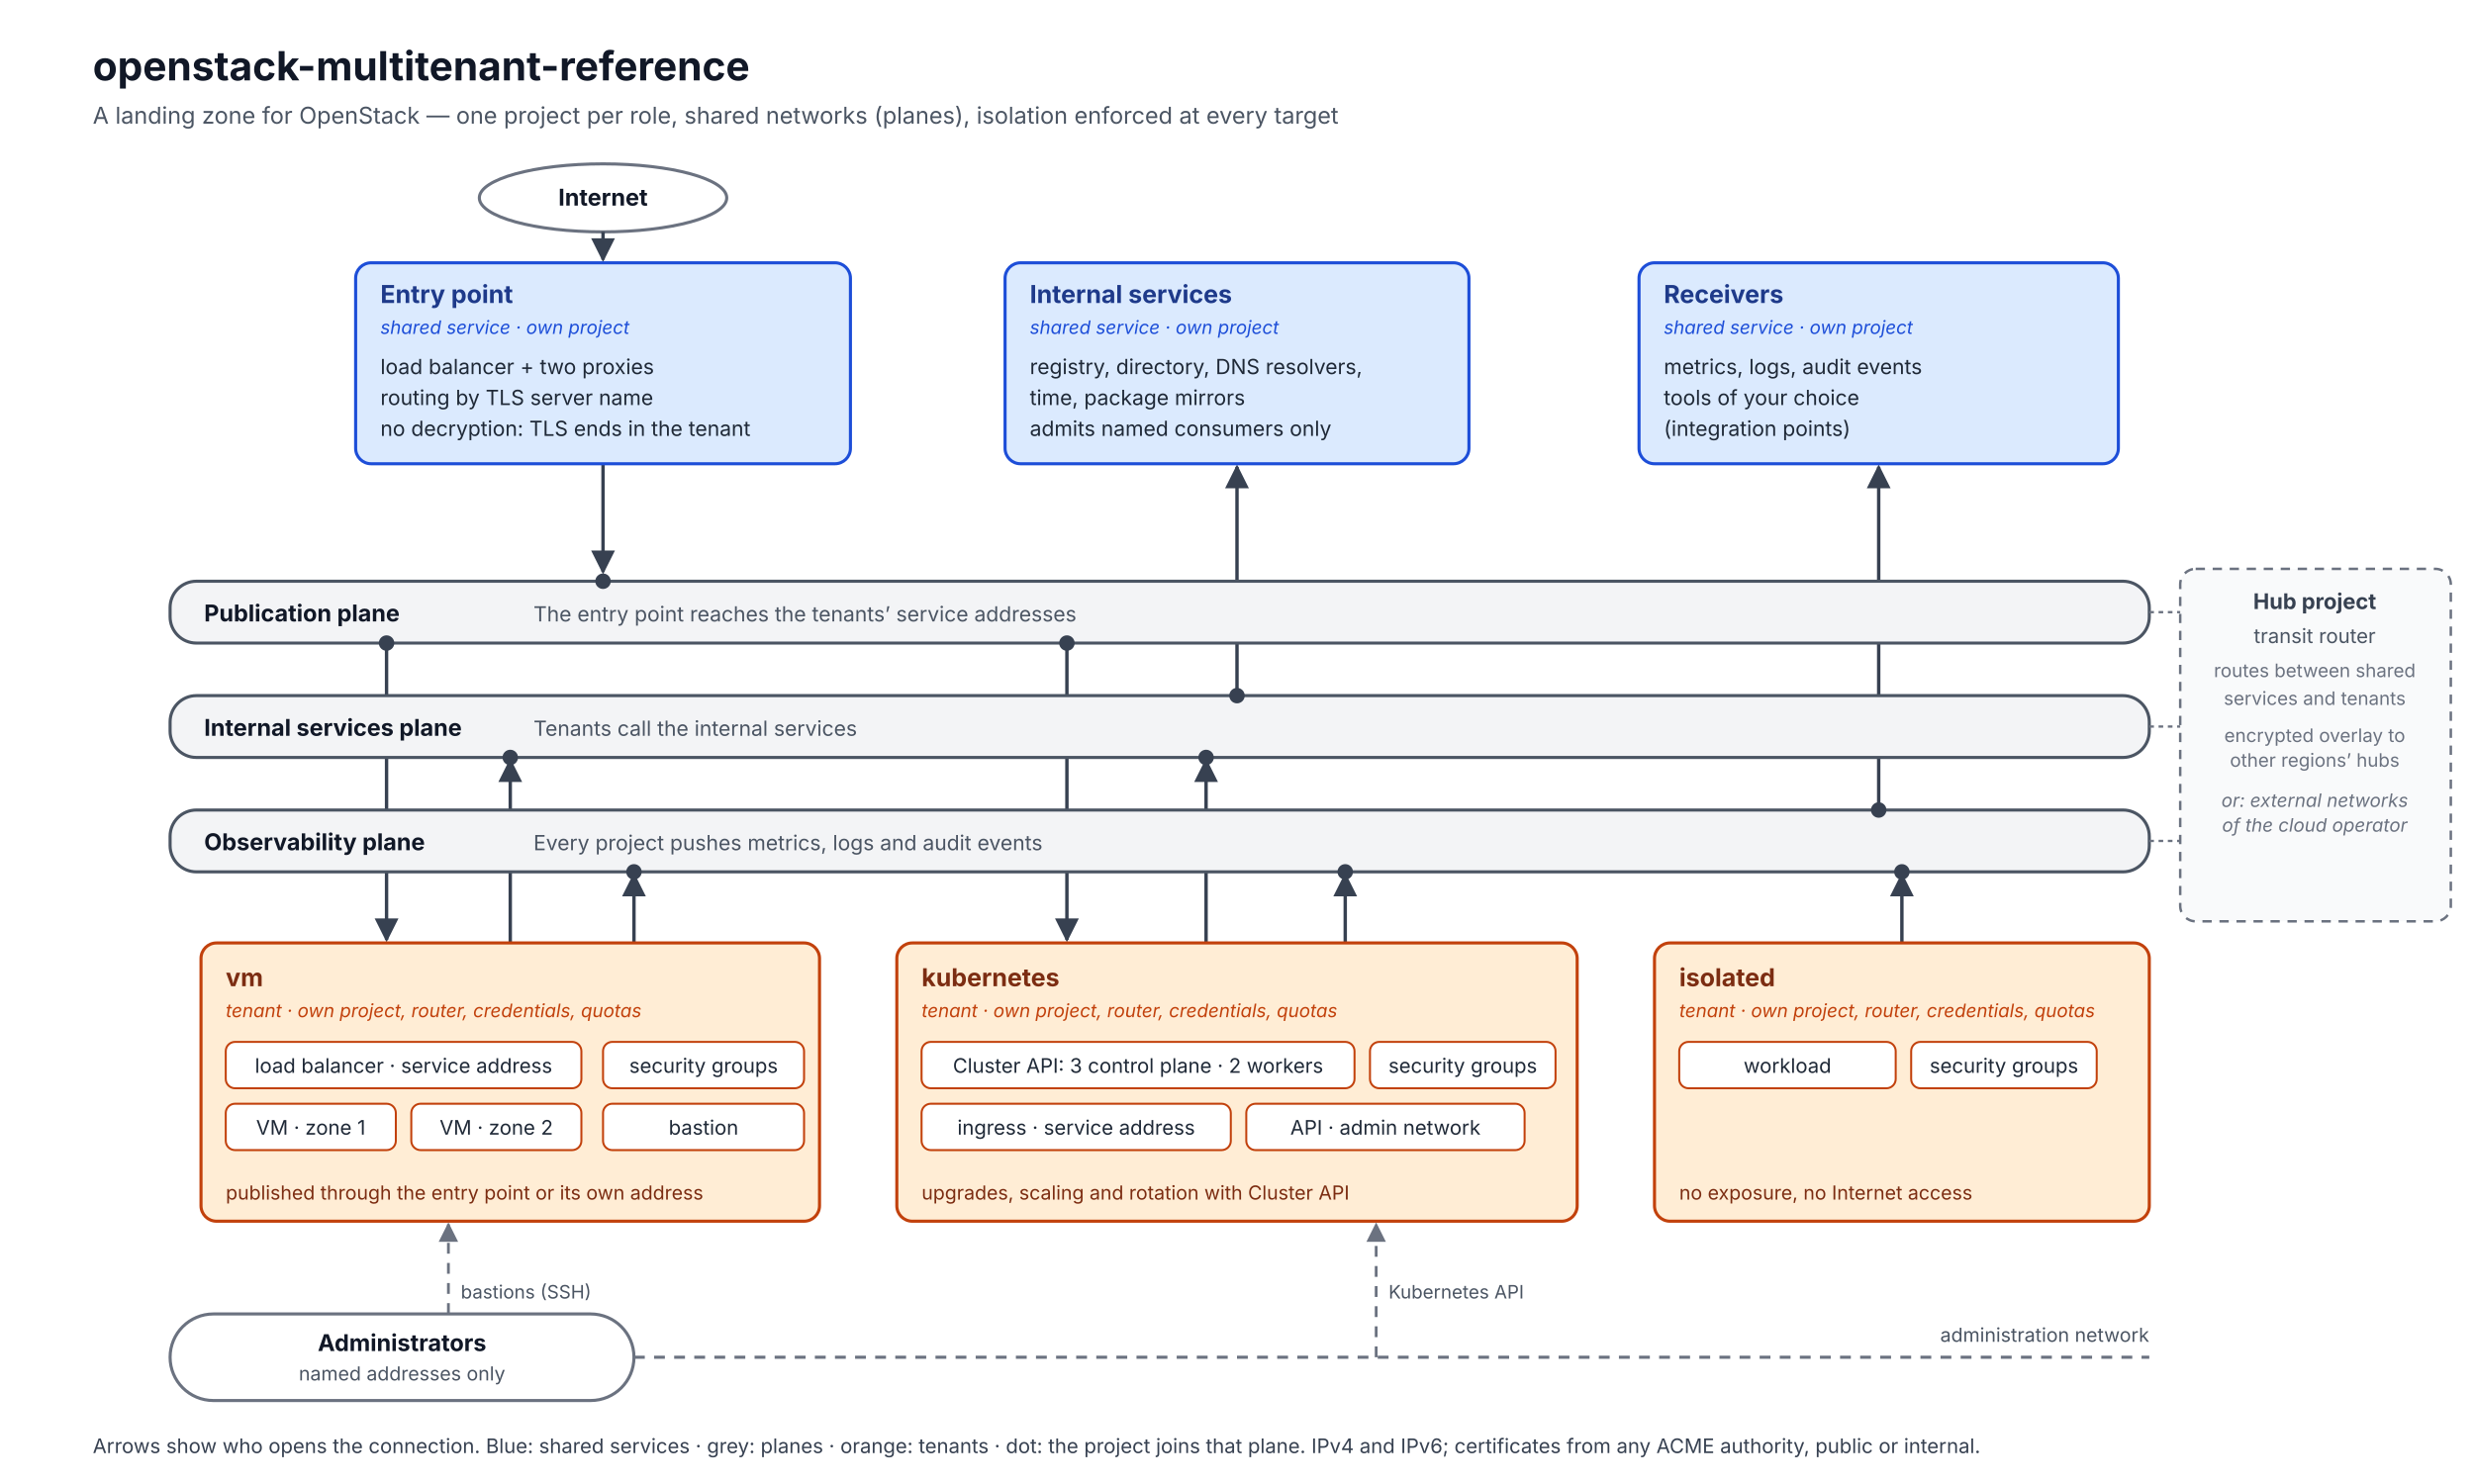
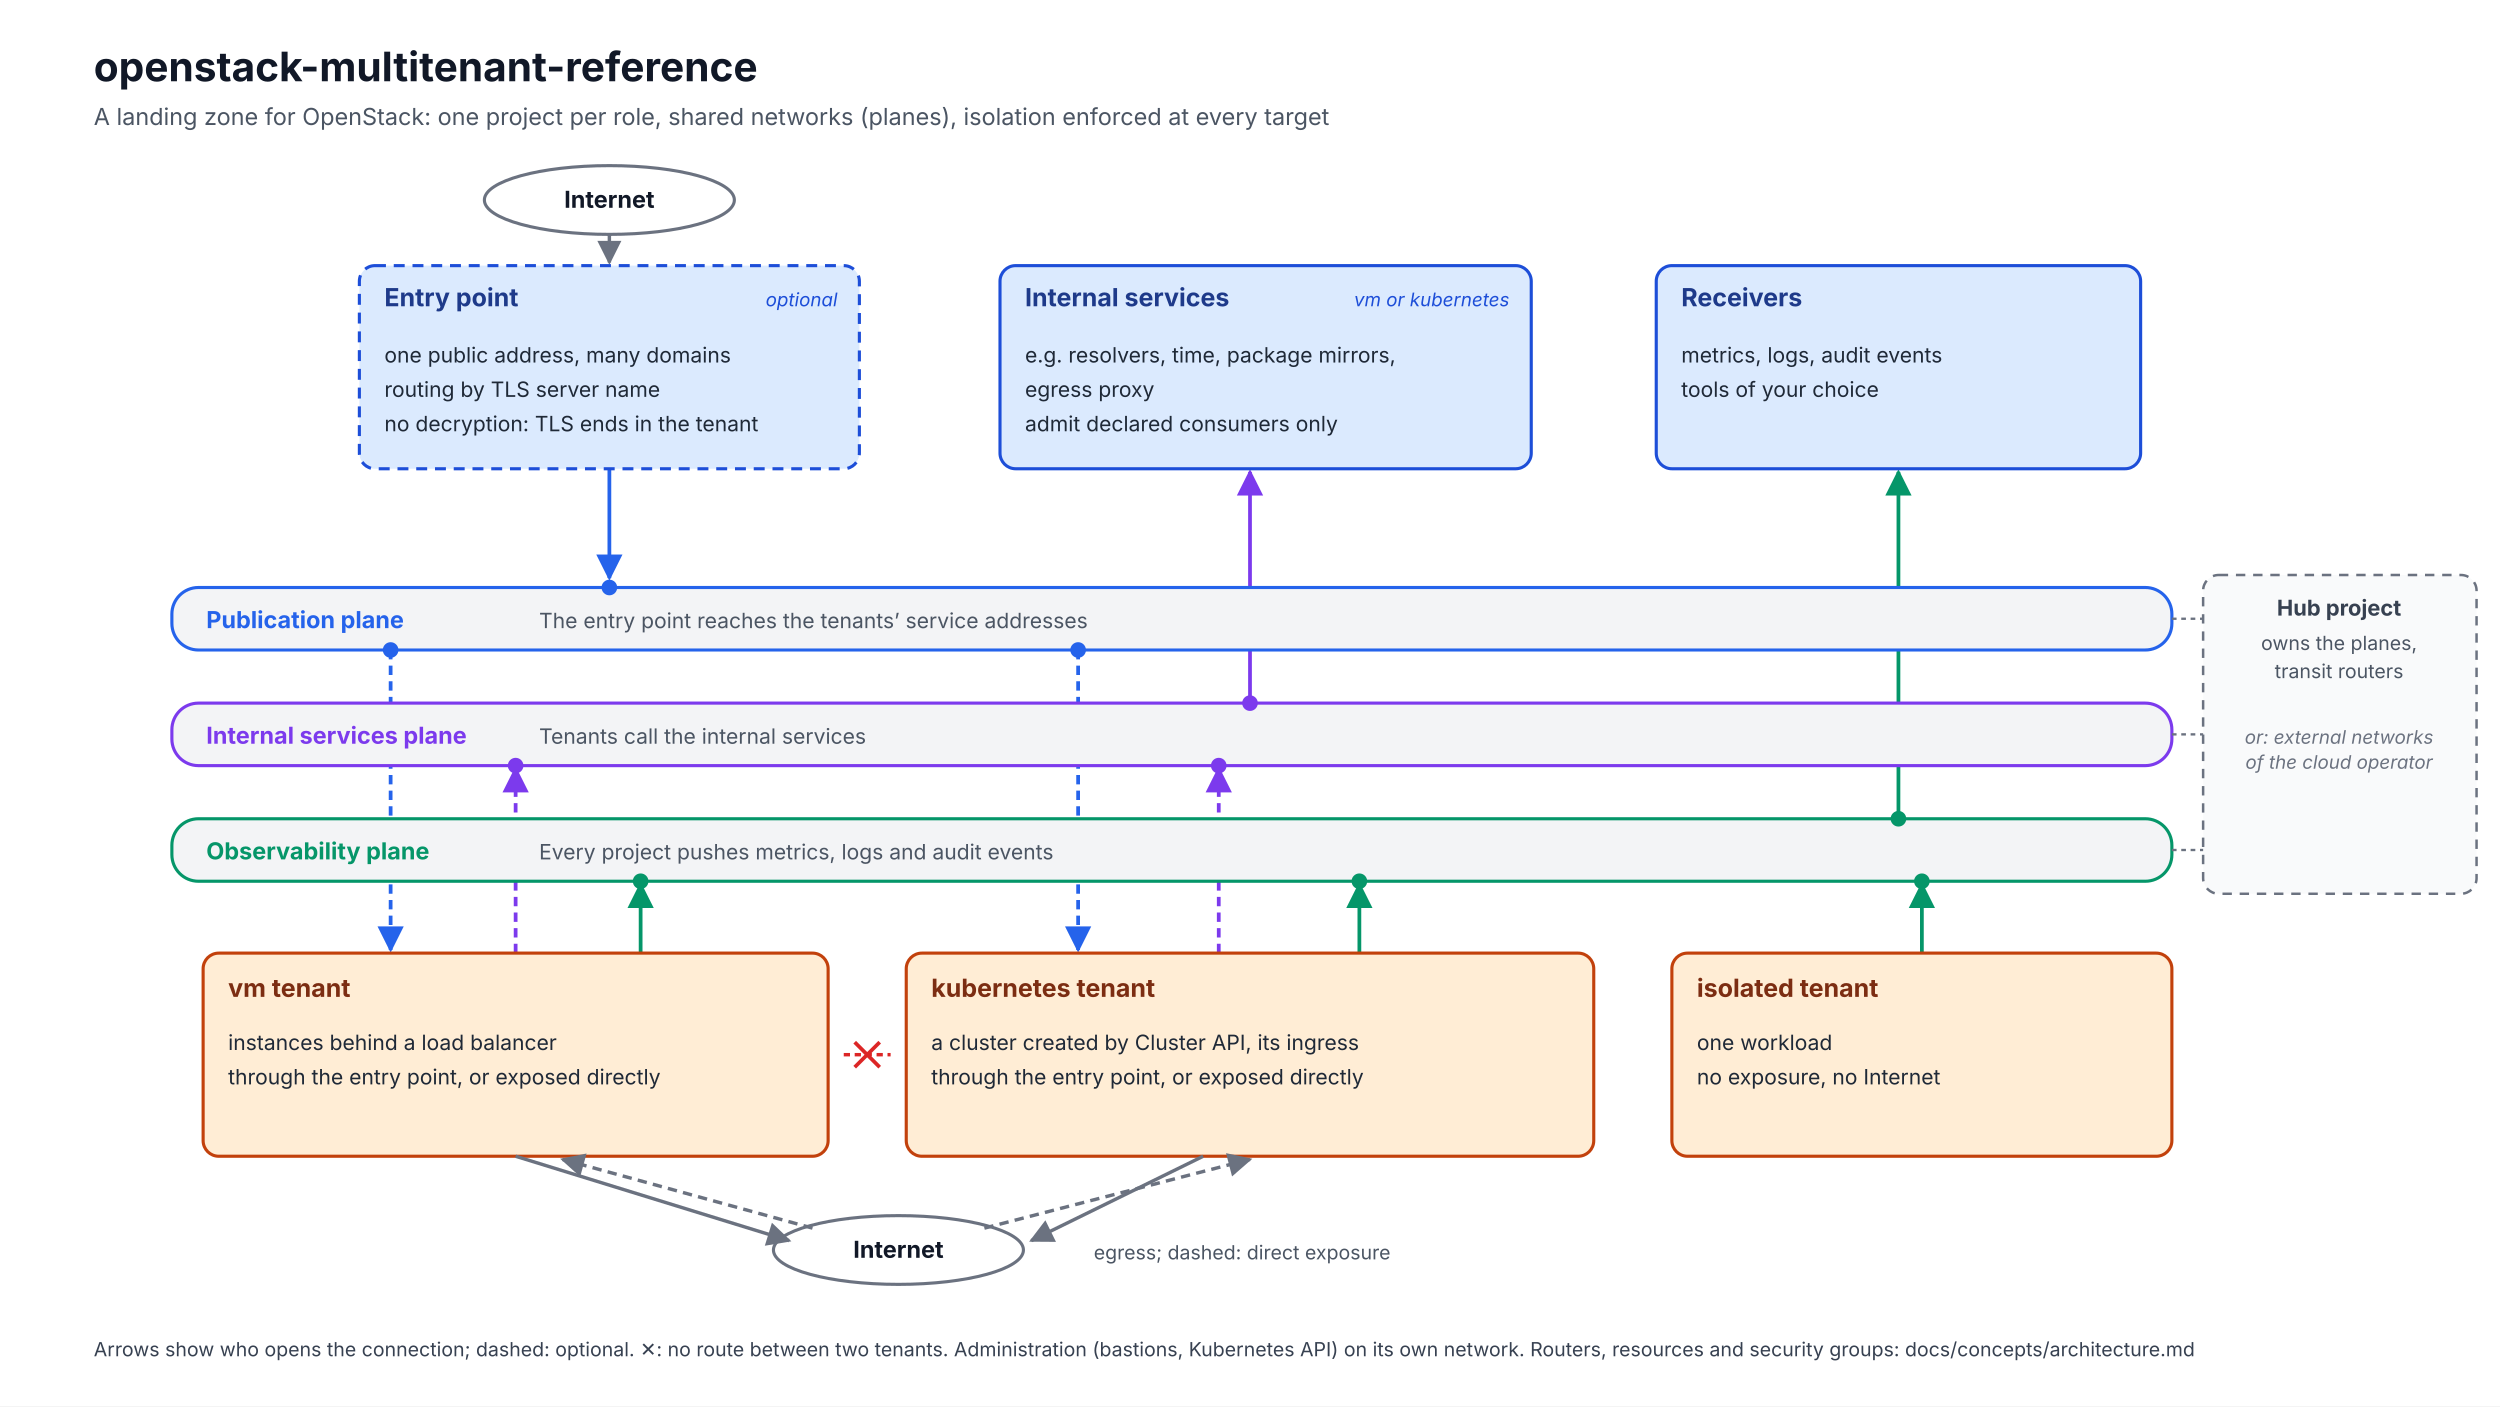
- <svg xmlns="http://www.w3.org/2000/svg" viewBox="0 0 1600 960" width="1600" height="960" font-family="Inter,'Segoe UI',Helvetica,Arial,'DejaVu Sans',sans-serif">
+ <svg xmlns="http://www.w3.org/2000/svg" viewBox="0 0 1600 900" width="1600" height="900" font-family="Inter,'Segoe UI',Helvetica,Arial,'DejaVu Sans',sans-serif">
  <defs>
    <marker id="ar" viewBox="0 0 10 10" refX="9" refY="5" markerWidth="7" markerHeight="7" orient="auto-start-reverse">
      <path d="M0,0 L10,5 L0,10 z" fill="#374151" />
+     </marker>
+     <marker id="mpub" viewBox="0 0 10 10" refX="9" refY="5" markerWidth="7" markerHeight="7" orient="auto-start-reverse">
+       <path d="M0,0 L10,5 L0,10 z" fill="#2563eb" />
+     </marker>
+     <marker id="mint" viewBox="0 0 10 10" refX="9" refY="5" markerWidth="7" markerHeight="7" orient="auto-start-reverse">
+       <path d="M0,0 L10,5 L0,10 z" fill="#7c3aed" />
+     </marker>
+     <marker id="mobs" viewBox="0 0 10 10" refX="9" refY="5" markerWidth="7" markerHeight="7" orient="auto-start-reverse">
+       <path d="M0,0 L10,5 L0,10 z" fill="#059669" />
    </marker>
    <marker id="arg" viewBox="0 0 10 10" refX="9" refY="5" markerWidth="7" markerHeight="7" orient="auto-start-reverse">
      <path d="M0,0 L10,5 L0,10 z" fill="#6b7280" />
    </marker>
  </defs>
-   <rect width="1600" height="960" fill="#ffffff" />
+   <rect width="1600" height="900" fill="#ffffff" />
  <text x="60" y="52" font-size="26" fill="#111827" font-weight="bold" text-anchor="start">openstack-multitenant-reference</text>
-   <text x="60" y="80" font-size="15" fill="#4b5563" font-weight="normal" text-anchor="start">A landing zone for OpenStack — one project per role, shared networks (planes), isolation enforced at every target</text>
-   <line x1="390" y1="300" x2="390" y2="370" stroke="#374151" stroke-width="2.2" marker-end="url(#ar)" />
-   <line x1="800" y1="450" x2="800" y2="302" stroke="#374151" stroke-width="2.2" marker-end="url(#ar)" />
-   <line x1="1215" y1="524" x2="1215" y2="302" stroke="#374151" stroke-width="2.2" marker-end="url(#ar)" />
-   <line x1="250" y1="416" x2="250" y2="608" stroke="#374151" stroke-width="2.2" marker-end="url(#ar)" />
-   <line x1="330" y1="610" x2="330" y2="492" stroke="#374151" stroke-width="2.2" marker-end="url(#ar)" />
-   <line x1="410" y1="610" x2="410" y2="566" stroke="#374151" stroke-width="2.2" marker-end="url(#ar)" />
-   <line x1="690" y1="416" x2="690" y2="608" stroke="#374151" stroke-width="2.2" marker-end="url(#ar)" />
-   <line x1="780" y1="610" x2="780" y2="492" stroke="#374151" stroke-width="2.2" marker-end="url(#ar)" />
-   <line x1="870" y1="610" x2="870" y2="566" stroke="#374151" stroke-width="2.2" marker-end="url(#ar)" />
-   <line x1="1230" y1="610" x2="1230" y2="566" stroke="#374151" stroke-width="2.2" marker-end="url(#ar)" />
-   <rect x="110" y="376" width="1280" height="40" rx="17" fill="#f3f4f6" stroke="#4b5563" stroke-width="2" />
-   <text x="132" y="402" font-size="15" fill="#111827" font-weight="bold" text-anchor="start">Publication plane</text>
+   <text x="60" y="80" font-size="15" fill="#4b5563" font-weight="normal" text-anchor="start">A landing zone for OpenStack: one project per role, shared networks (planes), isolation enforced at every target</text>
+   <line x1="390" y1="300" x2="390" y2="370" stroke="#2563eb" stroke-width="2.4" marker-end="url(#mpub)" />
+   <line x1="800" y1="450" x2="800" y2="302" stroke="#7c3aed" stroke-width="2.4" marker-end="url(#mint)" />
+   <line x1="1215" y1="524" x2="1215" y2="302" stroke="#059669" stroke-width="2.4" marker-end="url(#mobs)" />
+   <line x1="250" y1="416" x2="250" y2="608" stroke="#2563eb" stroke-width="2.4" stroke-dasharray="6 4" marker-end="url(#mpub)" />
+   <line x1="330" y1="610" x2="330" y2="492" stroke="#7c3aed" stroke-width="2.4" stroke-dasharray="6 4" marker-end="url(#mint)" />
+   <line x1="410" y1="610" x2="410" y2="566" stroke="#059669" stroke-width="2.4" marker-end="url(#mobs)" />
+   <line x1="690" y1="416" x2="690" y2="608" stroke="#2563eb" stroke-width="2.4" stroke-dasharray="6 4" marker-end="url(#mpub)" />
+   <line x1="780" y1="610" x2="780" y2="492" stroke="#7c3aed" stroke-width="2.4" stroke-dasharray="6 4" marker-end="url(#mint)" />
+   <line x1="870" y1="610" x2="870" y2="566" stroke="#059669" stroke-width="2.4" marker-end="url(#mobs)" />
+   <line x1="1230" y1="610" x2="1230" y2="566" stroke="#059669" stroke-width="2.4" marker-end="url(#mobs)" />
+   <rect x="110" y="376" width="1280" height="40" rx="17" fill="#f3f4f6" stroke="#2563eb" stroke-width="2" />
+   <text x="132" y="402" font-size="15" fill="#2563eb" font-weight="bold" text-anchor="start">Publication plane</text>
  <text x="345" y="402" font-size="13.5" fill="#4b5563" font-weight="normal" text-anchor="start">The entry point reaches the tenants’ service addresses</text>
-   <rect x="110" y="450" width="1280" height="40" rx="17" fill="#f3f4f6" stroke="#4b5563" stroke-width="2" />
-   <text x="132" y="476" font-size="15" fill="#111827" font-weight="bold" text-anchor="start">Internal services plane</text>
+   <rect x="110" y="450" width="1280" height="40" rx="17" fill="#f3f4f6" stroke="#7c3aed" stroke-width="2" />
+   <text x="132" y="476" font-size="15" fill="#7c3aed" font-weight="bold" text-anchor="start">Internal services plane</text>
  <text x="345" y="476" font-size="13.5" fill="#4b5563" font-weight="normal" text-anchor="start">Tenants call the internal services</text>
-   <rect x="110" y="524" width="1280" height="40" rx="17" fill="#f3f4f6" stroke="#4b5563" stroke-width="2" />
-   <text x="132" y="550" font-size="15" fill="#111827" font-weight="bold" text-anchor="start">Observability plane</text>
+   <rect x="110" y="524" width="1280" height="40" rx="17" fill="#f3f4f6" stroke="#059669" stroke-width="2" />
+   <text x="132" y="550" font-size="15" fill="#059669" font-weight="bold" text-anchor="start">Observability plane</text>
  <text x="345" y="550" font-size="13.5" fill="#4b5563" font-weight="normal" text-anchor="start">Every project pushes metrics, logs and audit events</text>
-   <circle cx="390" cy="376" r="5" fill="#374151" />
-   <circle cx="800" cy="450" r="5" fill="#374151" />
-   <circle cx="1215" cy="524" r="5" fill="#374151" />
-   <circle cx="250" cy="416" r="5" fill="#374151" />
-   <circle cx="330" cy="490" r="5" fill="#374151" />
-   <circle cx="410" cy="564" r="5" fill="#374151" />
-   <circle cx="690" cy="416" r="5" fill="#374151" />
-   <circle cx="780" cy="490" r="5" fill="#374151" />
-   <circle cx="870" cy="564" r="5" fill="#374151" />
-   <circle cx="1230" cy="564" r="5" fill="#374151" />
-   <rect x="1410" y="368" width="175" height="228" rx="10" fill="#f9fafb" stroke="#6b7280" stroke-width="1.6" stroke-dasharray="6 5" />
+   <circle cx="390" cy="376" r="5" fill="#2563eb" />
+   <circle cx="800" cy="450" r="5" fill="#7c3aed" />
+   <circle cx="1215" cy="524" r="5" fill="#059669" />
+   <circle cx="250" cy="416" r="5" fill="#2563eb" />
+   <circle cx="330" cy="490" r="5" fill="#7c3aed" />
+   <circle cx="410" cy="564" r="5" fill="#059669" />
+   <circle cx="690" cy="416" r="5" fill="#2563eb" />
+   <circle cx="780" cy="490" r="5" fill="#7c3aed" />
+   <circle cx="870" cy="564" r="5" fill="#059669" />
+   <circle cx="1230" cy="564" r="5" fill="#059669" />
+   <rect x="1410" y="368" width="175" height="204" rx="10" fill="#f9fafb" stroke="#6b7280" stroke-width="1.6" stroke-dasharray="6 5" />
  <text x="1497" y="394" font-size="14" fill="#374151" font-weight="bold" text-anchor="middle">Hub project</text>
-   <text x="1497" y="416" font-size="13" fill="#4b5563" font-weight="normal" text-anchor="middle">transit router</text>
-   <text x="1497" y="438" font-size="12" fill="#6b7280" font-weight="normal" text-anchor="middle">routes between shared</text>
-   <text x="1497" y="456" font-size="12" fill="#6b7280" font-weight="normal" text-anchor="middle">services and tenants</text>
-   <text x="1497" y="480" font-size="12" fill="#6b7280" font-weight="normal" text-anchor="middle">encrypted overlay to</text>
-   <text x="1497" y="496" font-size="12" fill="#6b7280" font-weight="normal" text-anchor="middle">other regions’ hubs</text>
-   <text x="1497" y="522" font-size="12" fill="#6b7280" font-weight="normal" text-anchor="middle" font-style="italic">or: external networks</text>
-   <text x="1497" y="538" font-size="12" fill="#6b7280" font-weight="normal" text-anchor="middle" font-style="italic">of the cloud operator</text>
+   <text x="1497" y="416" font-size="12.5" fill="#4b5563" font-weight="normal" text-anchor="middle">owns the planes,</text>
+   <text x="1497" y="434" font-size="12.5" fill="#4b5563" font-weight="normal" text-anchor="middle">transit routers</text>
+   <text x="1497" y="476" font-size="12" fill="#6b7280" font-weight="normal" text-anchor="middle" font-style="italic">or: external networks</text>
+   <text x="1497" y="492" font-size="12" fill="#6b7280" font-weight="normal" text-anchor="middle" font-style="italic">of the cloud operator</text>
  <line x1="1390" y1="396.0" x2="1410" y2="396.0" stroke="#6b7280" stroke-width="1.5" stroke-dasharray="3 3" />
  <line x1="1390" y1="470.0" x2="1410" y2="470.0" stroke="#6b7280" stroke-width="1.5" stroke-dasharray="3 3" />
  <line x1="1390" y1="544.0" x2="1410" y2="544.0" stroke="#6b7280" stroke-width="1.5" stroke-dasharray="3 3" />
  <ellipse cx="390" cy="128" rx="80" ry="22" fill="#ffffff" stroke="#6b7280" stroke-width="2" />
  <text x="390" y="133" font-size="15" fill="#111827" font-weight="bold" text-anchor="middle">Internet</text>
-   <line x1="390" y1="150" x2="390" y2="168" stroke="#374151" stroke-width="2.2" marker-end="url(#ar)" />
-   <rect x="230" y="170" width="320" height="130" rx="10" fill="#dbeafe" stroke="#1d4ed8" stroke-width="2" />
+   <line x1="390" y1="150" x2="390" y2="168" stroke="#6b7280" stroke-width="2.2" marker-end="url(#arg)" />
+   <rect x="230" y="170" width="320" height="130" rx="10" fill="#dbeafe" stroke="#1d4ed8" stroke-width="2" stroke-dasharray="7 5" />
  <text x="246" y="196" font-size="16" fill="#1e3a8a" font-weight="bold" text-anchor="start">Entry point</text>
-   <text x="246" y="216" font-size="12" fill="#1d4ed8" font-weight="normal" text-anchor="start" font-style="italic">shared service · own project</text>
-   <text x="246" y="242" font-size="13.5" fill="#1f2937" font-weight="normal" text-anchor="start">load balancer + two proxies</text>
-   <text x="246" y="262" font-size="13.5" fill="#1f2937" font-weight="normal" text-anchor="start">routing by TLS server name</text>
-   <text x="246" y="282" font-size="13.5" fill="#1f2937" font-weight="normal" text-anchor="start">no decryption: TLS ends in the tenant</text>
-   <rect x="650" y="170" width="300" height="130" rx="10" fill="#dbeafe" stroke="#1d4ed8" stroke-width="2" />
-   <text x="666" y="196" font-size="16" fill="#1e3a8a" font-weight="bold" text-anchor="start">Internal services</text>
-   <text x="666" y="216" font-size="12" fill="#1d4ed8" font-weight="normal" text-anchor="start" font-style="italic">shared service · own project</text>
-   <text x="666" y="242" font-size="13.5" fill="#1f2937" font-weight="normal" text-anchor="start">registry, directory, DNS resolvers,</text>
-   <text x="666" y="262" font-size="13.5" fill="#1f2937" font-weight="normal" text-anchor="start">time, package mirrors</text>
-   <text x="666" y="282" font-size="13.5" fill="#1f2937" font-weight="normal" text-anchor="start">admits named consumers only</text>
+   <text x="536" y="196" font-size="12" fill="#1d4ed8" font-weight="normal" text-anchor="end" font-style="italic">optional</text>
+   <text x="246" y="232" font-size="13.5" fill="#1f2937" font-weight="normal" text-anchor="start">one public address, many domains</text>
+   <text x="246" y="254" font-size="13.5" fill="#1f2937" font-weight="normal" text-anchor="start">routing by TLS server name</text>
+   <text x="246" y="276" font-size="13.5" fill="#1f2937" font-weight="normal" text-anchor="start">no decryption: TLS ends in the tenant</text>
+   <rect x="640" y="170" width="340" height="130" rx="10" fill="#dbeafe" stroke="#1d4ed8" stroke-width="2" />
+   <text x="656" y="196" font-size="16" fill="#1e3a8a" font-weight="bold" text-anchor="start">Internal services</text>
+   <text x="966" y="196" font-size="12" fill="#1d4ed8" font-weight="normal" text-anchor="end" font-style="italic">vm or kubernetes</text>
+   <text x="656" y="232" font-size="13.5" fill="#1f2937" font-weight="normal" text-anchor="start">e.g. resolvers, time, package mirrors,</text>
+   <text x="656" y="254" font-size="13.5" fill="#1f2937" font-weight="normal" text-anchor="start">egress proxy</text>
+   <text x="656" y="276" font-size="13.5" fill="#1f2937" font-weight="normal" text-anchor="start">admit declared consumers only</text>
  <rect x="1060" y="170" width="310" height="130" rx="10" fill="#dbeafe" stroke="#1d4ed8" stroke-width="2" />
  <text x="1076" y="196" font-size="16" fill="#1e3a8a" font-weight="bold" text-anchor="start">Receivers</text>
-   <text x="1076" y="216" font-size="12" fill="#1d4ed8" font-weight="normal" text-anchor="start" font-style="italic">shared service · own project</text>
-   <text x="1076" y="242" font-size="13.5" fill="#1f2937" font-weight="normal" text-anchor="start">metrics, logs, audit events</text>
-   <text x="1076" y="262" font-size="13.5" fill="#1f2937" font-weight="normal" text-anchor="start">tools of your choice</text>
-   <text x="1076" y="282" font-size="13.5" fill="#1f2937" font-weight="normal" text-anchor="start">(integration points)</text>
-   <rect x="130" y="610" width="400" height="180" rx="10" fill="#ffedd5" stroke="#c2410c" stroke-width="2" />
-   <text x="146" y="638" font-size="16" fill="#7c2d12" font-weight="bold" text-anchor="start">vm</text>
-   <text x="146" y="658" font-size="12" fill="#c2410c" font-weight="normal" text-anchor="start" font-style="italic">tenant · own project, router, credentials, quotas</text>
-   <rect x="146" y="674" width="230" height="30" rx="6" fill="#ffffff" stroke="#c2410c" stroke-width="1.3" />
-   <text x="261.0" y="694.0" font-size="13" fill="#1f2937" font-weight="normal" text-anchor="middle">load balancer · service address</text>
-   <rect x="146" y="714" width="110" height="30" rx="6" fill="#ffffff" stroke="#c2410c" stroke-width="1.3" />
-   <text x="201.0" y="734.0" font-size="13" fill="#1f2937" font-weight="normal" text-anchor="middle">VM · zone 1</text>
-   <rect x="266" y="714" width="110" height="30" rx="6" fill="#ffffff" stroke="#c2410c" stroke-width="1.3" />
-   <text x="321.0" y="734.0" font-size="13" fill="#1f2937" font-weight="normal" text-anchor="middle">VM · zone 2</text>
-   <rect x="390" y="674" width="130" height="30" rx="6" fill="#ffffff" stroke="#c2410c" stroke-width="1.3" />
-   <text x="455.0" y="694.0" font-size="13" fill="#1f2937" font-weight="normal" text-anchor="middle">security groups</text>
-   <rect x="390" y="714" width="130" height="30" rx="6" fill="#ffffff" stroke="#c2410c" stroke-width="1.3" />
-   <text x="455.0" y="734.0" font-size="13" fill="#1f2937" font-weight="normal" text-anchor="middle">bastion</text>
-   <text x="146" y="776" font-size="12.5" fill="#7c2d12" font-weight="normal" text-anchor="start">published through the entry point or its own address</text>
-   <rect x="580" y="610" width="440" height="180" rx="10" fill="#ffedd5" stroke="#c2410c" stroke-width="2" />
-   <text x="596" y="638" font-size="16" fill="#7c2d12" font-weight="bold" text-anchor="start">kubernetes</text>
-   <text x="596" y="658" font-size="12" fill="#c2410c" font-weight="normal" text-anchor="start" font-style="italic">tenant · own project, router, credentials, quotas</text>
-   <rect x="596" y="674" width="280" height="30" rx="6" fill="#ffffff" stroke="#c2410c" stroke-width="1.3" />
-   <text x="736.0" y="694.0" font-size="13" fill="#1f2937" font-weight="normal" text-anchor="middle">Cluster API: 3 control plane · 2 workers</text>
-   <rect x="596" y="714" width="200" height="30" rx="6" fill="#ffffff" stroke="#c2410c" stroke-width="1.3" />
-   <text x="696.0" y="734.0" font-size="13" fill="#1f2937" font-weight="normal" text-anchor="middle">ingress · service address</text>
-   <rect x="806" y="714" width="180" height="30" rx="6" fill="#ffffff" stroke="#c2410c" stroke-width="1.3" />
-   <text x="896.0" y="734.0" font-size="13" fill="#1f2937" font-weight="normal" text-anchor="middle">API · admin network</text>
-   <rect x="886" y="674" width="120" height="30" rx="6" fill="#ffffff" stroke="#c2410c" stroke-width="1.3" />
-   <text x="946.0" y="694.0" font-size="13" fill="#1f2937" font-weight="normal" text-anchor="middle">security groups</text>
-   <text x="596" y="776" font-size="12.5" fill="#7c2d12" font-weight="normal" text-anchor="start">upgrades, scaling and rotation with Cluster API</text>
-   <rect x="1070" y="610" width="320" height="180" rx="10" fill="#ffedd5" stroke="#c2410c" stroke-width="2" />
-   <text x="1086" y="638" font-size="16" fill="#7c2d12" font-weight="bold" text-anchor="start">isolated</text>
-   <text x="1086" y="658" font-size="12" fill="#c2410c" font-weight="normal" text-anchor="start" font-style="italic">tenant · own project, router, credentials, quotas</text>
-   <rect x="1086" y="674" width="140" height="30" rx="6" fill="#ffffff" stroke="#c2410c" stroke-width="1.3" />
-   <text x="1156.0" y="694.0" font-size="13" fill="#1f2937" font-weight="normal" text-anchor="middle">workload</text>
-   <rect x="1236" y="674" width="120" height="30" rx="6" fill="#ffffff" stroke="#c2410c" stroke-width="1.3" />
-   <text x="1296.0" y="694.0" font-size="13" fill="#1f2937" font-weight="normal" text-anchor="middle">security groups</text>
-   <text x="1086" y="776" font-size="12.5" fill="#7c2d12" font-weight="normal" text-anchor="start">no exposure, no Internet access</text>
-   <rect x="110" y="850" width="300" height="56" rx="28" fill="#ffffff" stroke="#6b7280" stroke-width="2" />
-   <text x="260" y="874" font-size="15" fill="#111827" font-weight="bold" text-anchor="middle">Administrators</text>
-   <text x="260" y="893" font-size="12.5" fill="#4b5563" font-weight="normal" text-anchor="middle">named addresses only</text>
-   <line x1="410" y1="878" x2="1390" y2="878" stroke="#6b7280" stroke-width="2" stroke-dasharray="7 6" />
-   <text x="1390" y="868" font-size="12.5" fill="#4b5563" font-weight="normal" text-anchor="end">administration network</text>
-   <line x1="290" y1="850" x2="290" y2="792" stroke="#6b7280" stroke-width="1.8" stroke-dasharray="7 6" marker-end="url(#arg)" />
-   <text x="298" y="840" font-size="12" fill="#4b5563" font-weight="normal" text-anchor="start">bastions (SSH)</text>
-   <line x1="890" y1="878" x2="890" y2="792" stroke="#6b7280" stroke-width="1.8" stroke-dasharray="7 6" marker-end="url(#arg)" />
-   <text x="898" y="840" font-size="12" fill="#4b5563" font-weight="normal" text-anchor="start">Kubernetes API</text>
-   <text x="60" y="940" font-size="13" fill="#374151" font-weight="normal" text-anchor="start">Arrows show who opens the connection.  Blue: shared services · grey: planes · orange: tenants · dot: the project joins that plane.  IPv4 and IPv6; certificates from any ACME authority, public or internal.</text>
+   <text x="1356" y="196" font-size="12" fill="#1d4ed8" font-weight="normal" text-anchor="end" font-style="italic" />
+   <text x="1076" y="232" font-size="13.5" fill="#1f2937" font-weight="normal" text-anchor="start">metrics, logs, audit events</text>
+   <text x="1076" y="254" font-size="13.5" fill="#1f2937" font-weight="normal" text-anchor="start">tools of your choice</text>
+   <rect x="130" y="610" width="400" height="130" rx="10" fill="#ffedd5" stroke="#c2410c" stroke-width="2" />
+   <text x="146" y="638" font-size="16" fill="#7c2d12" font-weight="bold" text-anchor="start">vm tenant</text>
+   <text x="146" y="672" font-size="13.5" fill="#1f2937" font-weight="normal" text-anchor="start">instances behind a load balancer</text>
+   <text x="146" y="694" font-size="13.5" fill="#1f2937" font-weight="normal" text-anchor="start">through the entry point, or exposed directly</text>
+   <rect x="580" y="610" width="440" height="130" rx="10" fill="#ffedd5" stroke="#c2410c" stroke-width="2" />
+   <text x="596" y="638" font-size="16" fill="#7c2d12" font-weight="bold" text-anchor="start">kubernetes tenant</text>
+   <text x="596" y="672" font-size="13.5" fill="#1f2937" font-weight="normal" text-anchor="start">a cluster created by Cluster API, its ingress</text>
+   <text x="596" y="694" font-size="13.5" fill="#1f2937" font-weight="normal" text-anchor="start">through the entry point, or exposed directly</text>
+   <rect x="1070" y="610" width="320" height="130" rx="10" fill="#ffedd5" stroke="#c2410c" stroke-width="2" />
+   <text x="1086" y="638" font-size="16" fill="#7c2d12" font-weight="bold" text-anchor="start">isolated tenant</text>
+   <text x="1086" y="672" font-size="13.5" fill="#1f2937" font-weight="normal" text-anchor="start">one workload</text>
+   <text x="1086" y="694" font-size="13.5" fill="#1f2937" font-weight="normal" text-anchor="start">no exposure, no Internet</text>
+   <line x1="540" y1="675" x2="570" y2="675" stroke="#dc2626" stroke-width="2.2" stroke-dasharray="4 3" />
+   <line x1="547" y1="667" x2="563" y2="683" stroke="#dc2626" stroke-width="2.4" />
+   <line x1="547" y1="683" x2="563" y2="667" stroke="#dc2626" stroke-width="2.4" />
+   <ellipse cx="575" cy="800" rx="80" ry="22" fill="#ffffff" stroke="#6b7280" stroke-width="2" />
+   <text x="575" y="805" font-size="15" fill="#111827" font-weight="bold" text-anchor="middle">Internet</text>
+   <line x1="330" y1="740" x2="505" y2="794" stroke="#6b7280" stroke-width="2.2" marker-end="url(#arg)" />
+   <line x1="770" y1="740" x2="660" y2="794" stroke="#6b7280" stroke-width="2.2" marker-end="url(#arg)" />
+   <line x1="520" y1="786" x2="360" y2="742" stroke="#6b7280" stroke-width="2.2" stroke-dasharray="6 4" marker-end="url(#arg)" />
+   <line x1="630" y1="786" x2="800" y2="742" stroke="#6b7280" stroke-width="2.2" stroke-dasharray="6 4" marker-end="url(#arg)" />
+   <text x="700" y="806" font-size="12.5" fill="#4b5563" font-weight="normal" text-anchor="start">egress; dashed: direct exposure</text>
+   <text x="60" y="868" font-size="12.5" fill="#374151" font-weight="normal" text-anchor="start">Arrows show who opens the connection; dashed: optional. ✕: no route between two tenants. Administration (bastions, Kubernetes API) on its own network. Routers, resources and security groups: docs/concepts/architecture.md</text>
</svg>
